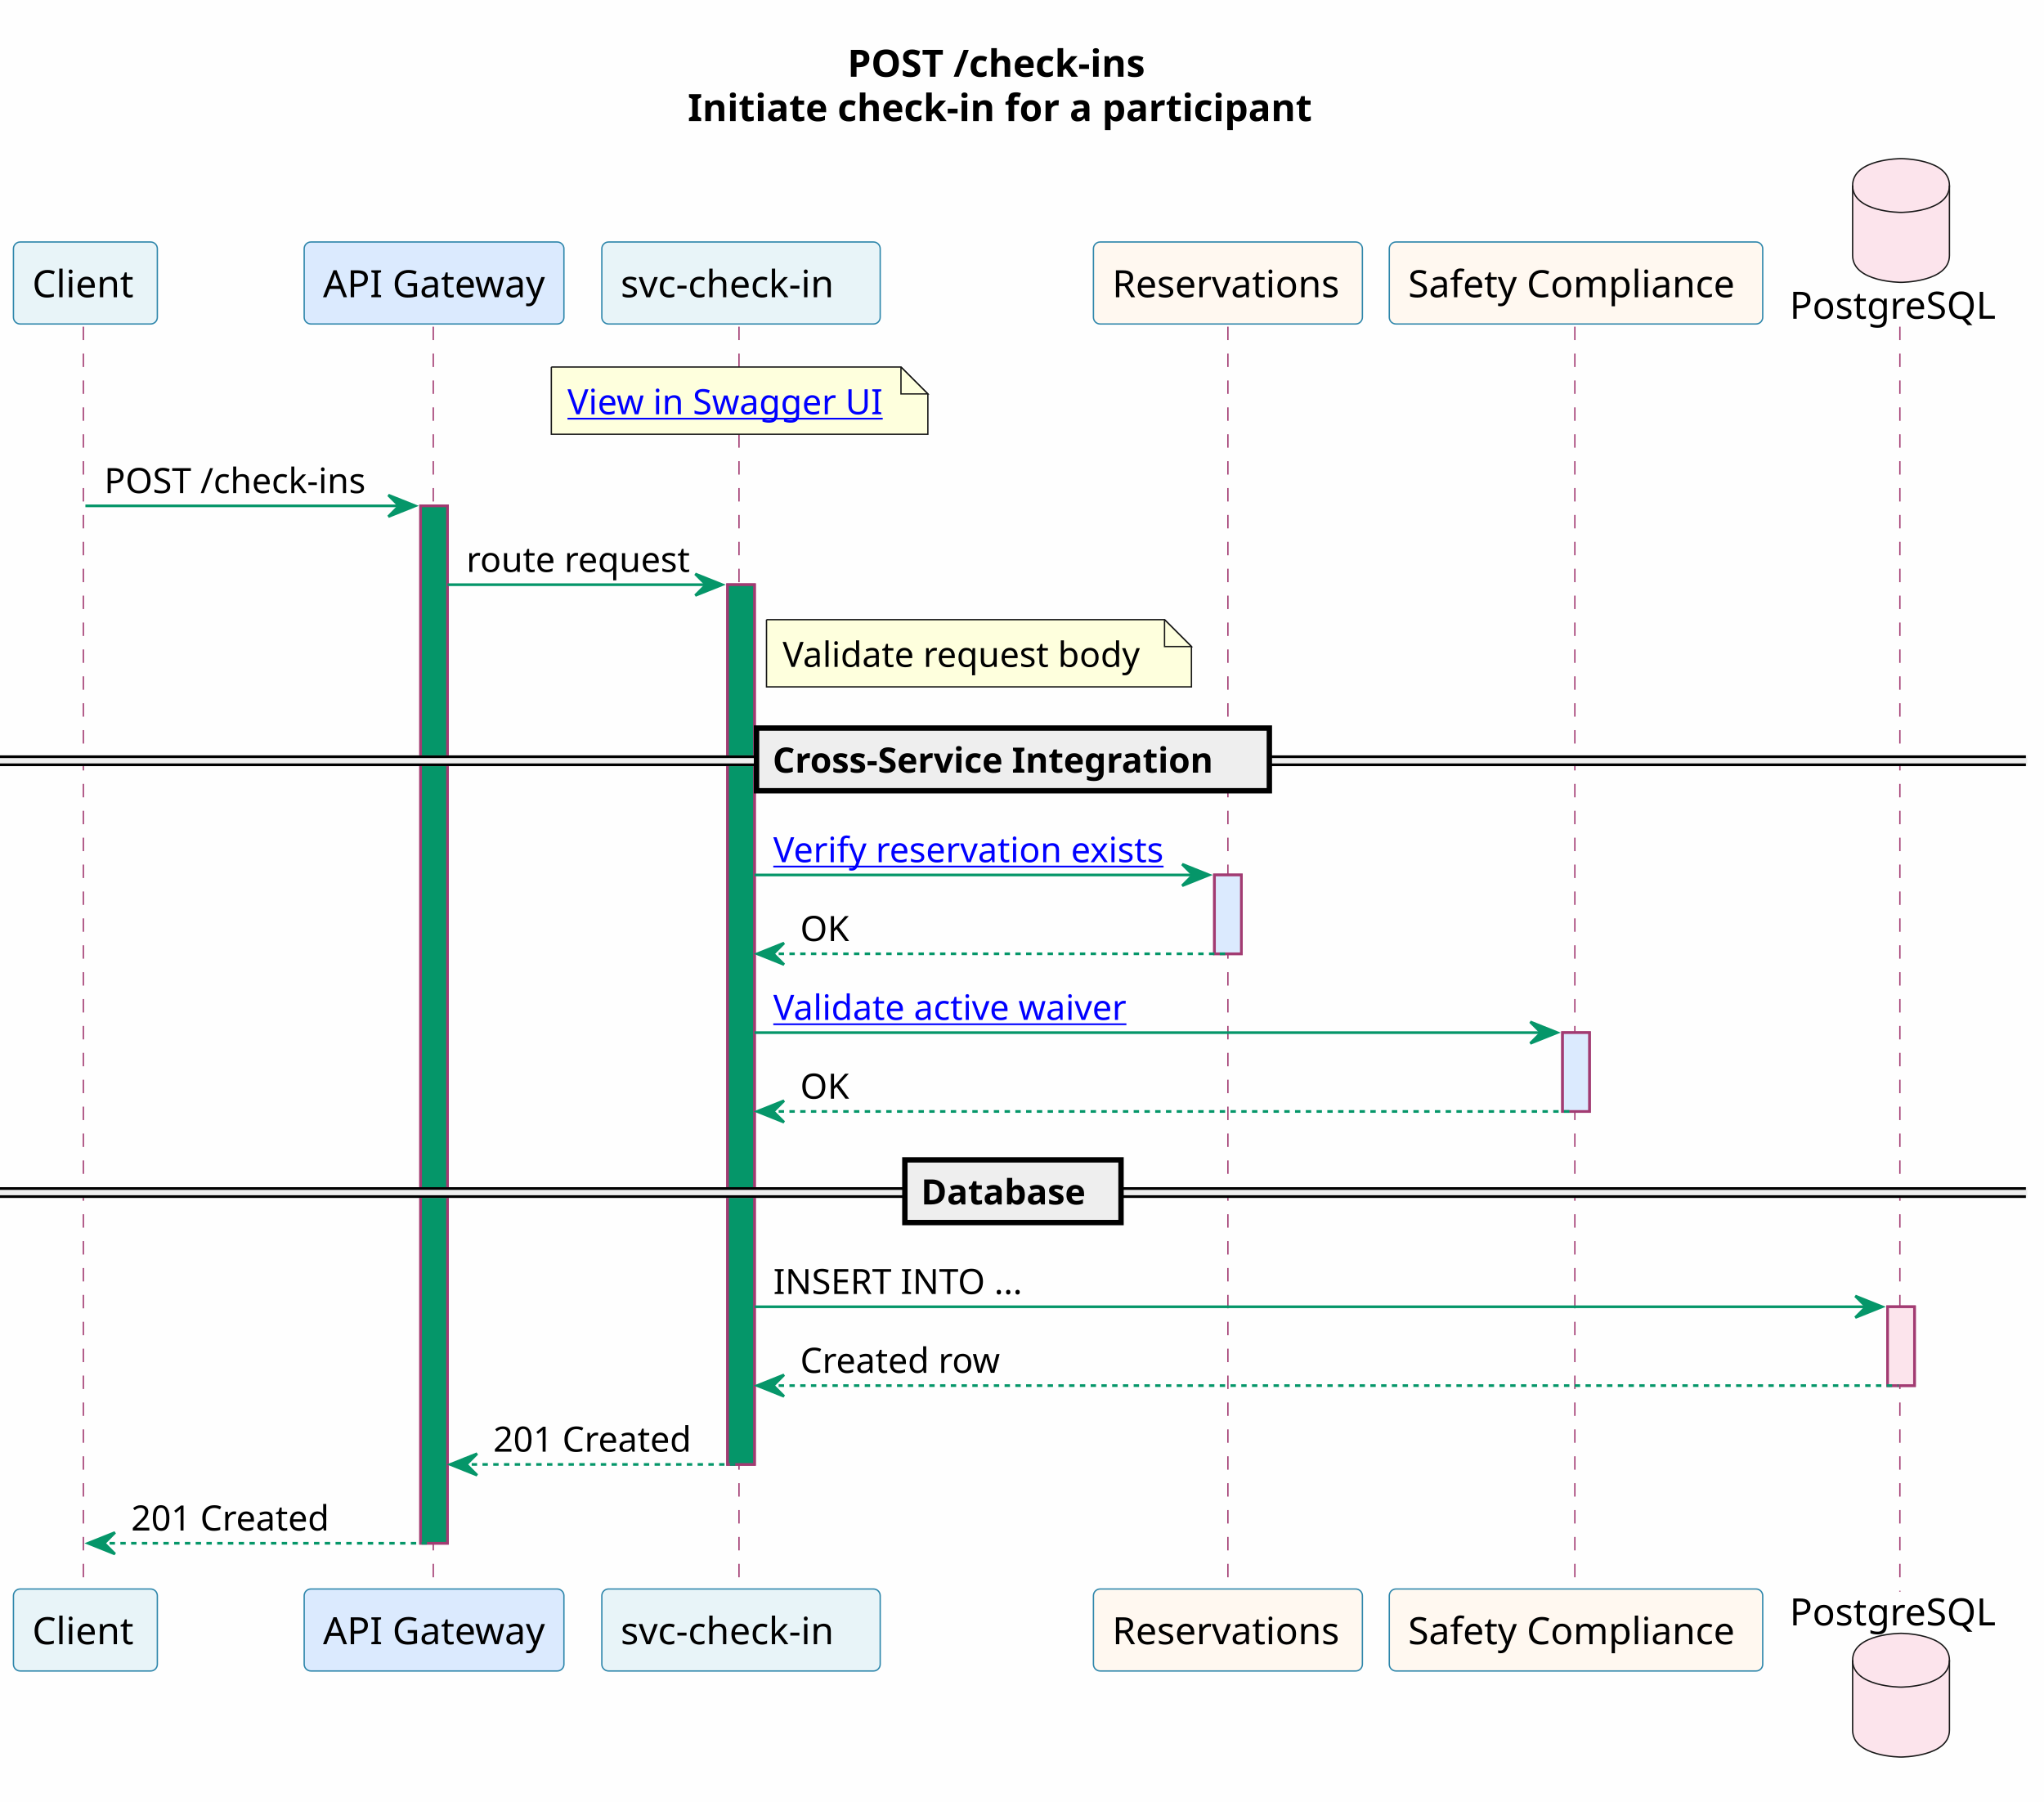
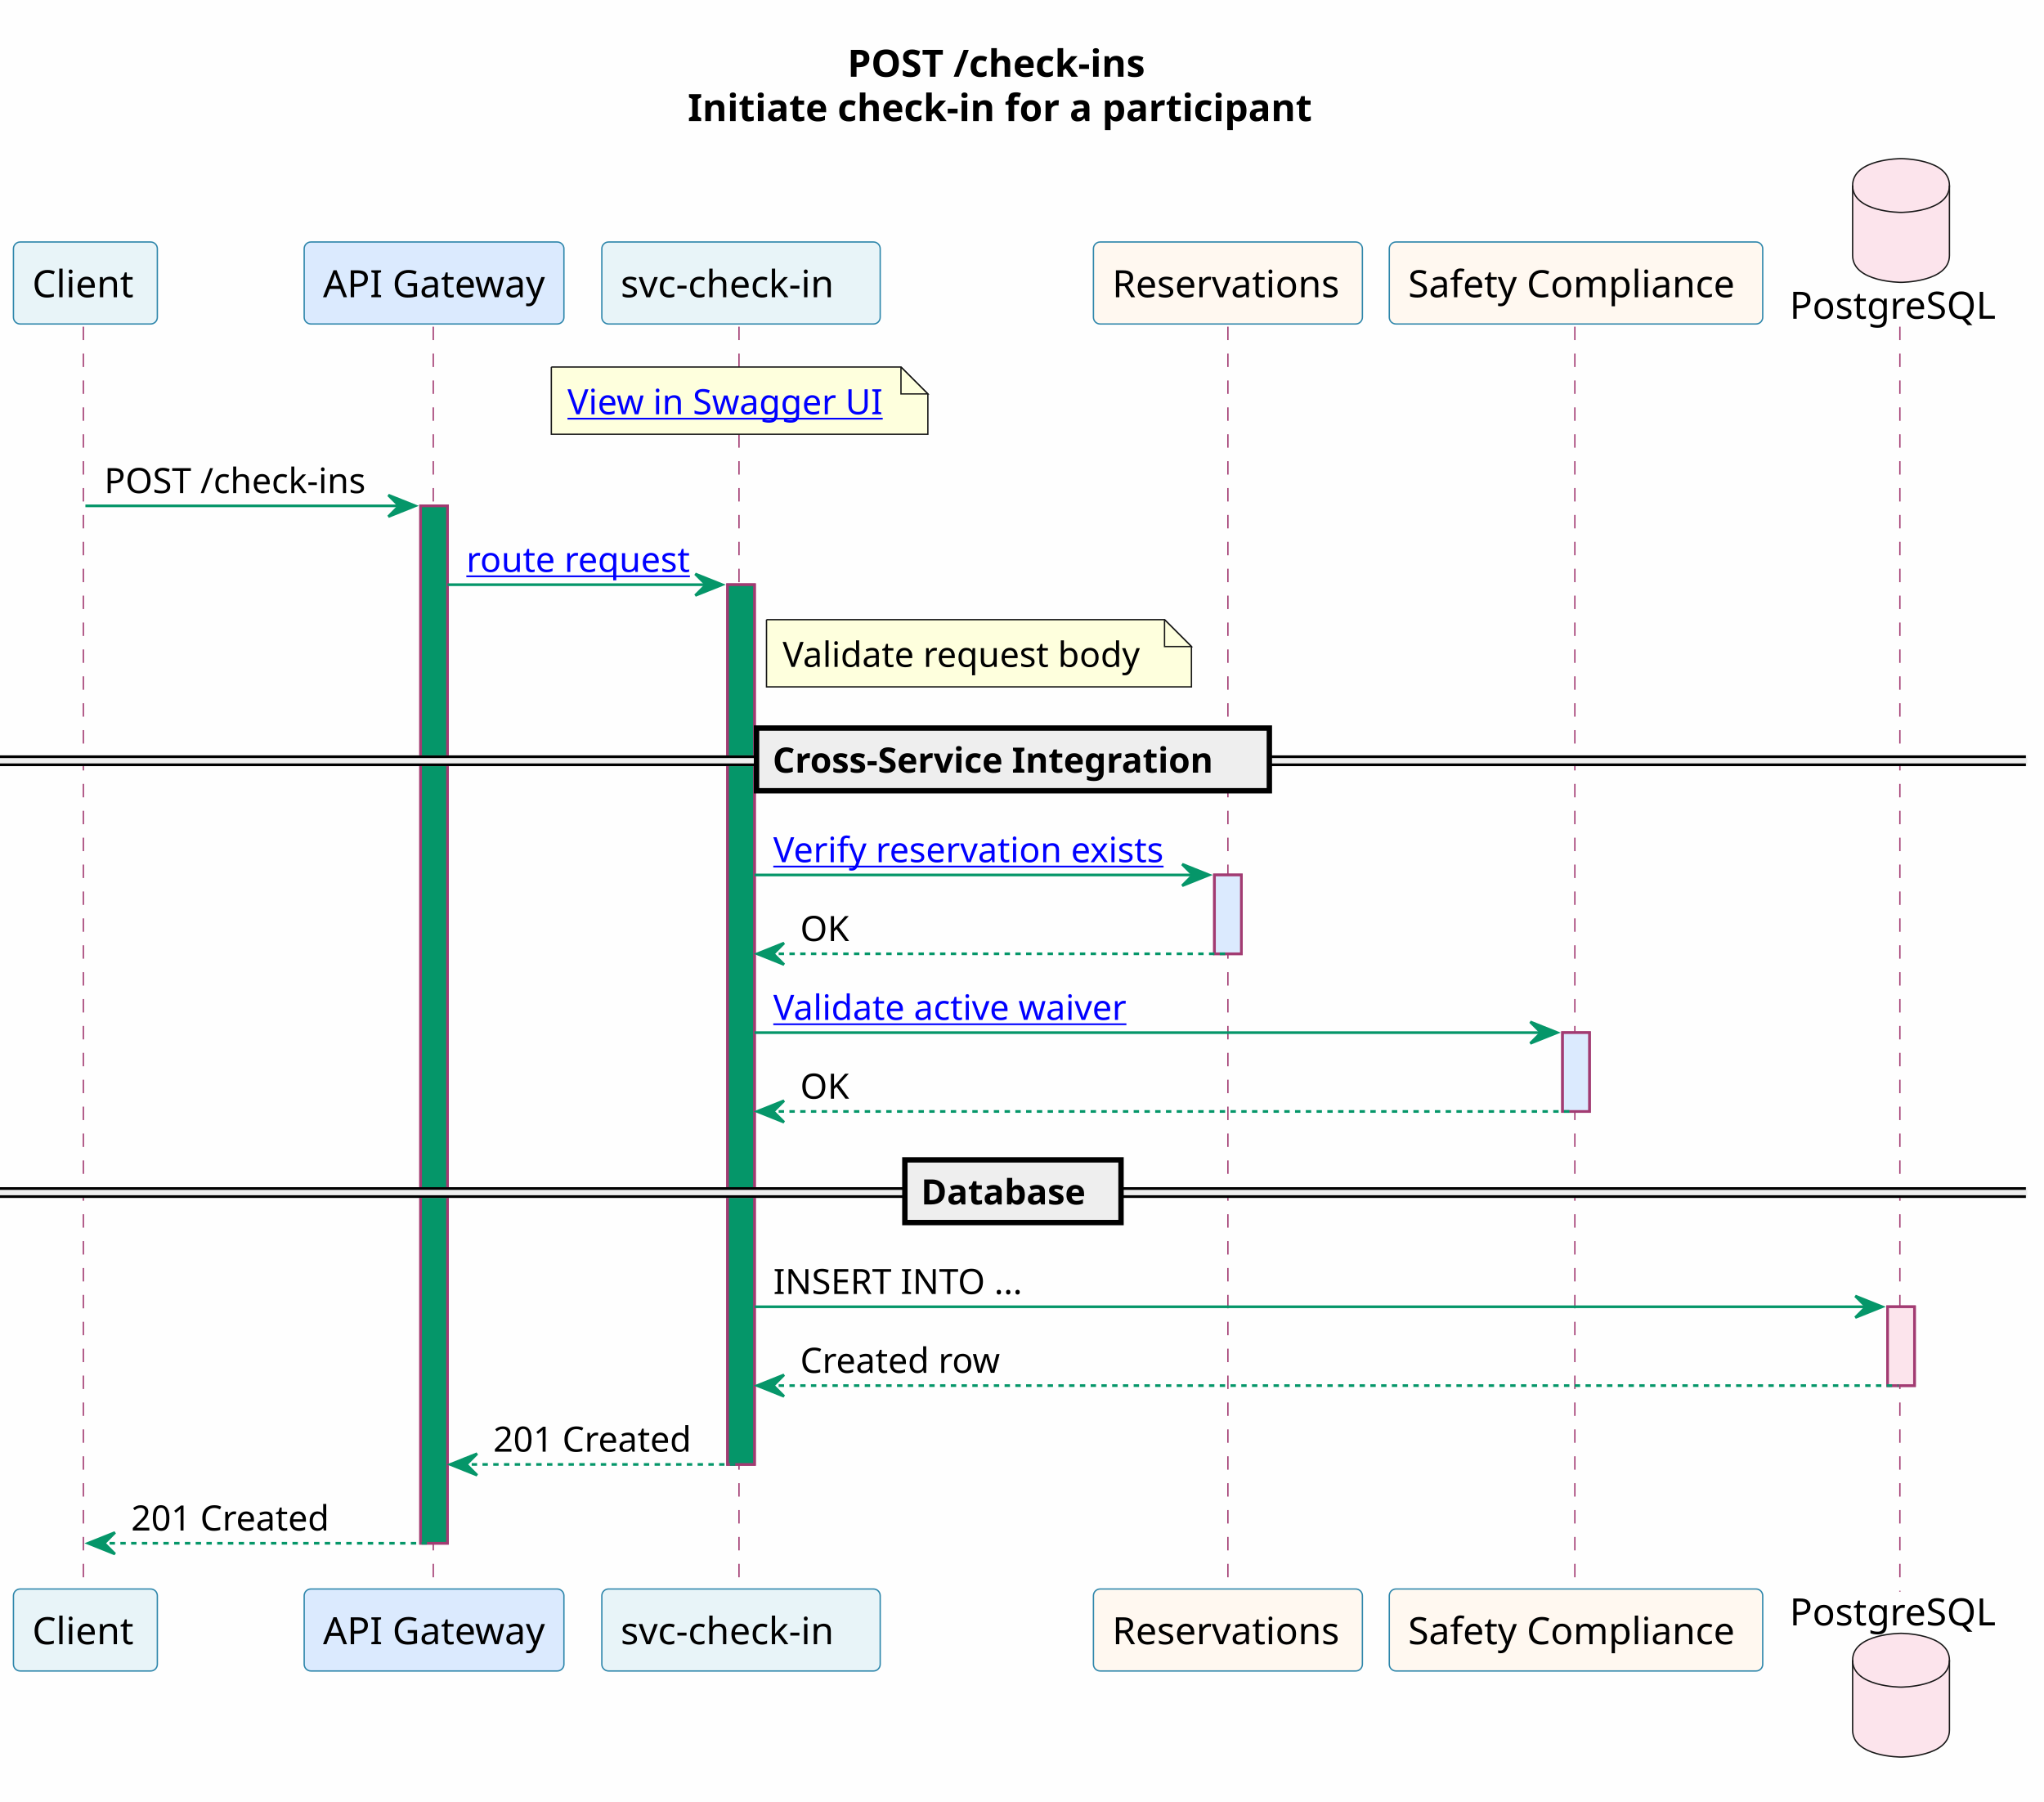
<svg xmlns="http://www.w3.org/2000/svg" xmlns:xlink="http://www.w3.org/1999/xlink" contentStyleType="text/css" data-diagram-type="SEQUENCE" height="670px" preserveAspectRatio="none" style="width:760px;height:670px;background:#FEFEFE;" version="1.1" viewBox="0 0 760 670" width="760px" zoomAndPan="magnify">
  <defs />
  <g>
    <rect fill="#FEFEFE" height="670" style="stroke:none;stroke-width:1;" width="760" x="0" y="0" />
    <text fill="#000000" font-family="Segoe UI" font-size="14" font-weight="bold" lengthAdjust="spacing" textLength="122.062" x="315.102" y="28.535">POST /check-ins</text>
    <text fill="#000000" font-family="Segoe UI" font-size="14" font-weight="bold" lengthAdjust="spacing" textLength="240.844" x="255.711" y="45.023">Initiate check-in for a participant</text>
    <g>
      <rect fill="#059669" height="385.727" style="stroke:#A23B72;stroke-width:1;" width="10" x="156.39" y="188.086" />
    </g>
    <g>
      <rect fill="#059669" height="327.106" style="stroke:#A23B72;stroke-width:1;" width="10" x="270.525" y="217.397" />
    </g>
    <g>
      <rect fill="#DBEAFE" height="29.311" style="stroke:#A23B72;stroke-width:1;" width="10" x="451.564" y="325.328" />
    </g>
    <g>
      <rect fill="#DBEAFE" height="29.311" style="stroke:#A23B72;stroke-width:1;" width="10" x="580.991" y="383.949" />
    </g>
    <g>
      <rect fill="#FCE4EC" height="29.311" style="stroke:#A23B72;stroke-width:1;" width="10" x="701.842" y="485.881" />
    </g>
    <g>
      <rect fill="#000000" fill-opacity="0" height="470.348" width="8" x="27.752" y="121.465" />
      <line style="stroke:#A23B72;stroke-width:0.5;stroke-dasharray:5,5;" x1="31" x2="31" y1="121.465" y2="591.812" />
    </g>
    <g>
      <rect fill="#000000" fill-opacity="0" height="470.348" width="8" x="157.39" y="121.465" />
      <line style="stroke:#A23B72;stroke-width:0.5;stroke-dasharray:5,5;" x1="161.101" x2="161.101" y1="121.465" y2="591.812" />
    </g>
    <g>
      <rect fill="#000000" fill-opacity="0" height="470.348" width="8" x="271.525" y="121.465" />
      <line style="stroke:#A23B72;stroke-width:0.5;stroke-dasharray:5,5;" x1="274.773" x2="274.773" y1="121.465" y2="591.812" />
    </g>
    <g>
      <rect fill="#000000" fill-opacity="0" height="470.348" width="8" x="452.564" y="121.465" />
      <line style="stroke:#A23B72;stroke-width:0.5;stroke-dasharray:5,5;" x1="456.562" x2="456.562" y1="121.465" y2="591.812" />
    </g>
    <g>
      <rect fill="#000000" fill-opacity="0" height="470.348" width="8" x="581.991" y="121.465" />
      <line style="stroke:#A23B72;stroke-width:0.5;stroke-dasharray:5,5;" x1="585.565" x2="585.565" y1="121.465" y2="591.812" />
    </g>
    <g>
      <rect fill="#000000" fill-opacity="0" height="470.348" width="8" x="702.842" y="121.465" />
      <line style="stroke:#A23B72;stroke-width:0.5;stroke-dasharray:5,5;" x1="706.417" x2="706.417" y1="121.465" y2="591.812" />
    </g>
    <g class="participant participant-head" data-participant="Client">
      <rect fill="#E8F4F8" height="30.488" rx="2.5" ry="2.5" style="stroke:#2E86AB;stroke-width:0.5;" width="53.505" x="5" y="89.977" />
      <text fill="#000000" font-family="Segoe UI" font-size="14" lengthAdjust="spacing" textLength="39.505" x="12" y="110.512">Client</text>
    </g>
    <g class="participant participant-tail" data-participant="Client">
      <rect fill="#E8F4F8" height="30.488" rx="2.5" ry="2.5" style="stroke:#2E86AB;stroke-width:0.5;" width="53.505" x="5" y="590.812" />
      <text fill="#000000" font-family="Segoe UI" font-size="14" lengthAdjust="spacing" textLength="39.505" x="12" y="611.348">Client</text>
    </g>
    <g class="participant participant-head" data-participant="GW">
      <rect fill="#DBEAFE" height="30.488" rx="2.5" ry="2.5" style="stroke:#2E86AB;stroke-width:0.5;" width="96.578" x="113.101" y="89.977" />
      <text fill="#000000" font-family="Segoe UI" font-size="14" lengthAdjust="spacing" textLength="82.578" x="120.101" y="110.512">API Gateway</text>
    </g>
    <g class="participant participant-tail" data-participant="GW">
      <rect fill="#DBEAFE" height="30.488" rx="2.5" ry="2.5" style="stroke:#2E86AB;stroke-width:0.5;" width="96.578" x="113.101" y="590.812" />
      <text fill="#000000" font-family="Segoe UI" font-size="14" lengthAdjust="spacing" textLength="82.578" x="120.101" y="611.348">API Gateway</text>
    </g>
    <g class="participant participant-head" data-participant="Svc">
      <a href="/microservices/svc-check-in/" target="_top" title="/microservices/svc-check-in/" xlink:actuate="onRequest" xlink:href="/microservices/svc-check-in/" xlink:show="new" xlink:title="/microservices/svc-check-in/" xlink:type="simple">
        <rect fill="#E8F4F8" height="30.488" rx="2.5" ry="2.5" style="stroke:#2E86AB;stroke-width:0.5;" width="103.503" x="223.773" y="89.977" />
        <text fill="#000000" font-family="Segoe UI" font-size="14" lengthAdjust="spacing" textLength="89.503" x="230.773" y="110.512">svc-check-in</text>
      </a>
    </g>
    <g class="participant participant-tail" data-participant="Svc">
      <a href="/microservices/svc-check-in/" target="_top" title="/microservices/svc-check-in/" xlink:actuate="onRequest" xlink:href="/microservices/svc-check-in/" xlink:show="new" xlink:title="/microservices/svc-check-in/" xlink:type="simple">
        <rect fill="#E8F4F8" height="30.488" rx="2.5" ry="2.5" style="stroke:#2E86AB;stroke-width:0.5;" width="103.503" x="223.773" y="590.812" />
        <text fill="#000000" font-family="Segoe UI" font-size="14" lengthAdjust="spacing" textLength="89.503" x="230.773" y="611.348">svc-check-in</text>
      </a>
    </g>
    <g class="participant participant-head" data-participant="Res">
      <a href="/microservices/svc-reservations/" target="_top" title="/microservices/svc-reservations/" xlink:actuate="onRequest" xlink:href="/microservices/svc-reservations/" xlink:show="new" xlink:title="/microservices/svc-reservations/" xlink:type="simple">
        <rect fill="#FFF8F0" height="30.488" rx="2.5" ry="2.5" style="stroke:#2E86AB;stroke-width:0.5;" width="100.003" x="406.562" y="89.977" />
        <text fill="#000000" font-family="Segoe UI" font-size="14" lengthAdjust="spacing" textLength="86.003" x="413.562" y="110.512">Reservations</text>
      </a>
    </g>
    <g class="participant participant-tail" data-participant="Res">
      <a href="/microservices/svc-reservations/" target="_top" title="/microservices/svc-reservations/" xlink:actuate="onRequest" xlink:href="/microservices/svc-reservations/" xlink:show="new" xlink:title="/microservices/svc-reservations/" xlink:type="simple">
        <rect fill="#FFF8F0" height="30.488" rx="2.5" ry="2.5" style="stroke:#2E86AB;stroke-width:0.5;" width="100.003" x="406.562" y="590.812" />
        <text fill="#000000" font-family="Segoe UI" font-size="14" lengthAdjust="spacing" textLength="86.003" x="413.562" y="611.348">Reservations</text>
      </a>
    </g>
    <g class="participant participant-head" data-participant="Safety">
      <a href="/microservices/svc-safety-compliance/" target="_top" title="/microservices/svc-safety-compliance/" xlink:actuate="onRequest" xlink:href="/microservices/svc-safety-compliance/" xlink:show="new" xlink:title="/microservices/svc-safety-compliance/" xlink:type="simple">
        <rect fill="#FFF8F0" height="30.488" rx="2.5" ry="2.5" style="stroke:#2E86AB;stroke-width:0.5;" width="138.852" x="516.565" y="89.977" />
        <text fill="#000000" font-family="Segoe UI" font-size="14" lengthAdjust="spacing" textLength="124.852" x="523.565" y="110.512">Safety Compliance</text>
      </a>
    </g>
    <g class="participant participant-tail" data-participant="Safety">
      <a href="/microservices/svc-safety-compliance/" target="_top" title="/microservices/svc-safety-compliance/" xlink:actuate="onRequest" xlink:href="/microservices/svc-safety-compliance/" xlink:show="new" xlink:title="/microservices/svc-safety-compliance/" xlink:type="simple">
        <rect fill="#FFF8F0" height="30.488" rx="2.5" ry="2.5" style="stroke:#2E86AB;stroke-width:0.5;" width="138.852" x="516.565" y="590.812" />
        <text fill="#000000" font-family="Segoe UI" font-size="14" lengthAdjust="spacing" textLength="124.852" x="523.565" y="611.348">Safety Compliance</text>
      </a>
    </g>
    <g class="participant participant-head" data-participant="DB">
      <text fill="#000000" font-family="Segoe UI" font-size="14" lengthAdjust="spacing" textLength="76.85" x="665.417" y="118.512">PostgreSQL</text>
      <path d="M688.842,68.977 C688.842,58.977 706.842,58.977 706.842,58.977 C706.842,58.977 724.842,58.977 724.842,68.977 L724.842,94.977 C724.842,104.977 706.842,104.977 706.842,104.977 C706.842,104.977 688.842,104.977 688.842,94.977 L688.842,68.977" fill="#FCE4EC" style="stroke:#181818;stroke-width:0.5;" />
      <path d="M688.842,68.977 C688.842,78.977 706.842,78.977 706.842,78.977 C706.842,78.977 724.842,78.977 724.842,68.977" fill="none" style="stroke:#181818;stroke-width:0.5;" />
    </g>
    <g class="participant participant-tail" data-participant="DB">
      <text fill="#000000" font-family="Segoe UI" font-size="14" lengthAdjust="spacing" textLength="76.85" x="665.417" y="604.348">PostgreSQL</text>
      <path d="M688.842,617.301 C688.842,607.301 706.842,607.301 706.842,607.301 C706.842,607.301 724.842,607.301 724.842,617.301 L724.842,643.301 C724.842,653.301 706.842,653.301 706.842,653.301 C706.842,653.301 688.842,653.301 688.842,643.301 L688.842,617.301" fill="#FCE4EC" style="stroke:#181818;stroke-width:0.5;" />
      <path d="M688.842,617.301 C688.842,627.301 706.842,627.301 706.842,627.301 C706.842,627.301 724.842,627.301 724.842,617.301" fill="none" style="stroke:#181818;stroke-width:0.5;" />
    </g>
    <g>
      <rect fill="#059669" height="385.727" style="stroke:#A23B72;stroke-width:1;" width="10" x="156.39" y="188.086" />
    </g>
    <g>
      <rect fill="#059669" height="327.106" style="stroke:#A23B72;stroke-width:1;" width="10" x="270.525" y="217.397" />
    </g>
    <g>
      <rect fill="#DBEAFE" height="29.311" style="stroke:#A23B72;stroke-width:1;" width="10" x="451.564" y="325.328" />
    </g>
    <g>
      <rect fill="#DBEAFE" height="29.311" style="stroke:#A23B72;stroke-width:1;" width="10" x="580.991" y="383.949" />
    </g>
    <g>
      <rect fill="#FCE4EC" height="29.311" style="stroke:#A23B72;stroke-width:1;" width="10" x="701.842" y="485.881" />
    </g>
    <path d="M205,136.465 L205,161.465 L345,161.465 L345,146.465 L335,136.465 L205,136.465" fill="#FEFFDD" style="stroke:#181818;stroke-width:0.5;" />
    <path d="M335,136.465 L335,146.465 L345,146.465 L335,136.465" fill="#FEFFDD" style="stroke:#181818;stroke-width:0.5;" />
    <a href="/services/api/svc-check-in.html#/Check-Ins/createCheckIn" target="_top" title="/services/api/svc-check-in.html#/Check-Ins/createCheckIn" xlink:actuate="onRequest" xlink:href="/services/api/svc-check-in.html#/Check-Ins/createCheckIn" xlink:show="new" xlink:title="/services/api/svc-check-in.html#/Check-Ins/createCheckIn" xlink:type="simple">
      <text fill="#0000FF" font-family="Segoe UI" font-size="13" lengthAdjust="spacing" text-decoration="underline" textLength="119.406" x="211" y="154.033">View in Swagger UI</text>
    </a>
    <g class="message" data-participant-1="Client" data-participant-2="GW">
      <polygon fill="#059669" points="144.39,184.086,154.39,188.086,144.39,192.086,148.39,188.086" style="stroke:#059669;stroke-width:1;" />
      <line style="stroke:#059669;stroke-width:1;" x1="31.752" x2="150.39" y1="188.086" y2="188.086" />
      <text fill="#000000" font-family="Segoe UI" font-size="13" lengthAdjust="spacing" textLength="105.638" x="38.752" y="183.344">POST /check-ins</text>
    </g>
    <g class="message" data-participant-1="GW" data-participant-2="Svc">
      <polygon fill="#059669" points="258.525,213.397,268.525,217.397,258.525,221.397,262.525,217.397" style="stroke:#059669;stroke-width:1;" />
      <line style="stroke:#059669;stroke-width:1;" x1="166.39" x2="264.525" y1="217.397" y2="217.397" />
-       <text fill="#000000" font-family="Segoe UI" font-size="13" lengthAdjust="spacing" textLength="85.135" x="173.39" y="212.654">route request</text>
+       <a href="/microservices/svc-check-in/#post-check-ins-initiate-check-in-for-a-participant" target="_top" title="/microservices/svc-check-in/#post-check-ins-initiate-check-in-for-a-participant" xlink:actuate="onRequest" xlink:href="/microservices/svc-check-in/#post-check-ins-initiate-check-in-for-a-participant" xlink:show="new" xlink:title="/microservices/svc-check-in/#post-check-ins-initiate-check-in-for-a-participant" xlink:type="simple">
+         <text fill="#0000FF" font-family="Segoe UI" font-size="13" lengthAdjust="spacing" text-decoration="underline" textLength="85.135" x="173.39" y="212.654">route request</text>
+       </a>
    </g>
    <path d="M285,230.397 L285,255.397 L443,255.397 L443,240.397 L433,230.397 L285,230.397" fill="#FEFFDD" style="stroke:#181818;stroke-width:0.5;" />
    <path d="M433,230.397 L433,240.397 L443,240.397 L433,230.397" fill="#FEFFDD" style="stroke:#181818;stroke-width:0.5;" />
    <text fill="#000000" font-family="Segoe UI" font-size="13" lengthAdjust="spacing" textLength="137.573" x="291" y="247.965">Validate request body</text>
    <rect fill="#EEEEEE" height="3" style="stroke:#EEEEEE;stroke-width:1;" width="753.267" x="0" y="281.362" />
    <line style="stroke:#000000;stroke-width:1;" x1="0" x2="753.267" y1="281.362" y2="281.362" />
    <line style="stroke:#000000;stroke-width:1;" x1="0" x2="753.267" y1="284.362" y2="284.362" />
    <rect fill="#EEEEEE" height="23.311" style="stroke:#000000;stroke-width:2;" width="190.674" x="281.296" y="270.707" />
    <text fill="#000000" font-family="Segoe UI" font-size="13" font-weight="bold" lengthAdjust="spacing" textLength="172.39" x="287.296" y="287.275">Cross-Service Integration</text>
    <g class="message" data-participant-1="Svc" data-participant-2="Res">
      <polygon fill="#059669" points="439.564,321.328,449.564,325.328,439.564,329.328,443.564,325.328" style="stroke:#059669;stroke-width:1;" />
      <line style="stroke:#059669;stroke-width:1;" x1="280.525" x2="445.564" y1="325.328" y2="325.328" />
      <a href="/microservices/svc-reservations/#get-reservationsreservation_id-get-reservation-details" target="_top" title="/microservices/svc-reservations/#get-reservationsreservation_id-get-reservation-details" xlink:actuate="onRequest" xlink:href="/microservices/svc-reservations/#get-reservationsreservation_id-get-reservation-details" xlink:show="new" xlink:title="/microservices/svc-reservations/#get-reservationsreservation_id-get-reservation-details" xlink:type="simple">
        <text fill="#0000FF" font-family="Segoe UI" font-size="13" lengthAdjust="spacing" text-decoration="underline" textLength="152.039" x="287.525" y="320.586">Verify reservation exists</text>
      </a>
    </g>
    <g class="message" data-participant-1="Res" data-participant-2="Svc">
      <polygon fill="#059669" points="291.525,350.639,281.525,354.639,291.525,358.639,287.525,354.639" style="stroke:#059669;stroke-width:1;" />
      <line style="stroke:#059669;stroke-width:1;stroke-dasharray:2,2;" x1="285.525" x2="455.564" y1="354.639" y2="354.639" />
      <text fill="#000000" font-family="Segoe UI" font-size="13" lengthAdjust="spacing" textLength="18.586" x="297.525" y="349.897">OK</text>
    </g>
    <g class="message" data-participant-1="Svc" data-participant-2="Safety">
      <polygon fill="#059669" points="568.991,379.949,578.991,383.949,568.991,387.949,572.991,383.949" style="stroke:#059669;stroke-width:1;" />
      <line style="stroke:#059669;stroke-width:1;" x1="280.525" x2="574.991" y1="383.949" y2="383.949" />
      <a href="/microservices/svc-safety-compliance/#get-waivers-list-waivers-by-guest" target="_top" title="/microservices/svc-safety-compliance/#get-waivers-list-waivers-by-guest" xlink:actuate="onRequest" xlink:href="/microservices/svc-safety-compliance/#get-waivers-list-waivers-by-guest" xlink:show="new" xlink:title="/microservices/svc-safety-compliance/#get-waivers-list-waivers-by-guest" xlink:type="simple">
        <text fill="#0000FF" font-family="Segoe UI" font-size="13" lengthAdjust="spacing" text-decoration="underline" textLength="135.56" x="287.525" y="379.207">Validate active waiver</text>
      </a>
    </g>
    <g class="message" data-participant-1="Safety" data-participant-2="Svc">
      <polygon fill="#059669" points="291.525,409.26,281.525,413.26,291.525,417.26,287.525,413.26" style="stroke:#059669;stroke-width:1;" />
      <line style="stroke:#059669;stroke-width:1;stroke-dasharray:2,2;" x1="285.525" x2="584.991" y1="413.26" y2="413.26" />
      <text fill="#000000" font-family="Segoe UI" font-size="13" lengthAdjust="spacing" textLength="18.586" x="297.525" y="408.518">OK</text>
    </g>
    <rect fill="#EEEEEE" height="3" style="stroke:#EEEEEE;stroke-width:1;" width="753.267" x="0" y="441.915" />
    <line style="stroke:#000000;stroke-width:1;" x1="0" x2="753.267" y1="441.915" y2="441.915" />
    <line style="stroke:#000000;stroke-width:1;" x1="0" x2="753.267" y1="444.915" y2="444.915" />
    <rect fill="#EEEEEE" height="23.311" style="stroke:#000000;stroke-width:2;" width="80.371" x="336.448" y="431.26" />
    <text fill="#000000" font-family="Segoe UI" font-size="13" font-weight="bold" lengthAdjust="spacing" textLength="62.086" x="342.448" y="447.828">Database</text>
    <g class="message" data-participant-1="Svc" data-participant-2="DB">
      <polygon fill="#059669" points="689.842,481.881,699.842,485.881,689.842,489.881,693.842,485.881" style="stroke:#059669;stroke-width:1;" />
      <line style="stroke:#059669;stroke-width:1;" x1="280.525" x2="695.842" y1="485.881" y2="485.881" />
      <text fill="#000000" font-family="Segoe UI" font-size="13" lengthAdjust="spacing" textLength="96.072" x="287.525" y="481.139">INSERT INTO ...</text>
    </g>
    <g class="message" data-participant-1="DB" data-participant-2="Svc">
      <polygon fill="#059669" points="291.525,511.191,281.525,515.191,291.525,519.191,287.525,515.191" style="stroke:#059669;stroke-width:1;" />
      <line style="stroke:#059669;stroke-width:1;stroke-dasharray:2,2;" x1="285.525" x2="705.842" y1="515.191" y2="515.191" />
      <text fill="#000000" font-family="Segoe UI" font-size="13" lengthAdjust="spacing" textLength="76.457" x="297.525" y="510.449">Created row</text>
    </g>
    <g class="message" data-participant-1="Svc" data-participant-2="GW">
      <polygon fill="#059669" points="177.39,540.502,167.39,544.502,177.39,548.502,173.39,544.502" style="stroke:#059669;stroke-width:1;" />
      <line style="stroke:#059669;stroke-width:1;stroke-dasharray:2,2;" x1="171.39" x2="274.525" y1="544.502" y2="544.502" />
      <text fill="#000000" font-family="Segoe UI" font-size="13" lengthAdjust="spacing" textLength="77.797" x="183.39" y="539.76">201 Created</text>
    </g>
    <g class="message" data-participant-1="GW" data-participant-2="Client">
      <polygon fill="#059669" points="42.752,569.812,32.752,573.812,42.752,577.812,38.752,573.812" style="stroke:#059669;stroke-width:1;" />
      <line style="stroke:#059669;stroke-width:1;stroke-dasharray:2,2;" x1="36.752" x2="160.39" y1="573.812" y2="573.812" />
      <text fill="#000000" font-family="Segoe UI" font-size="13" lengthAdjust="spacing" textLength="77.797" x="48.752" y="569.07">201 Created</text>
    </g>
  </g>
</svg>
